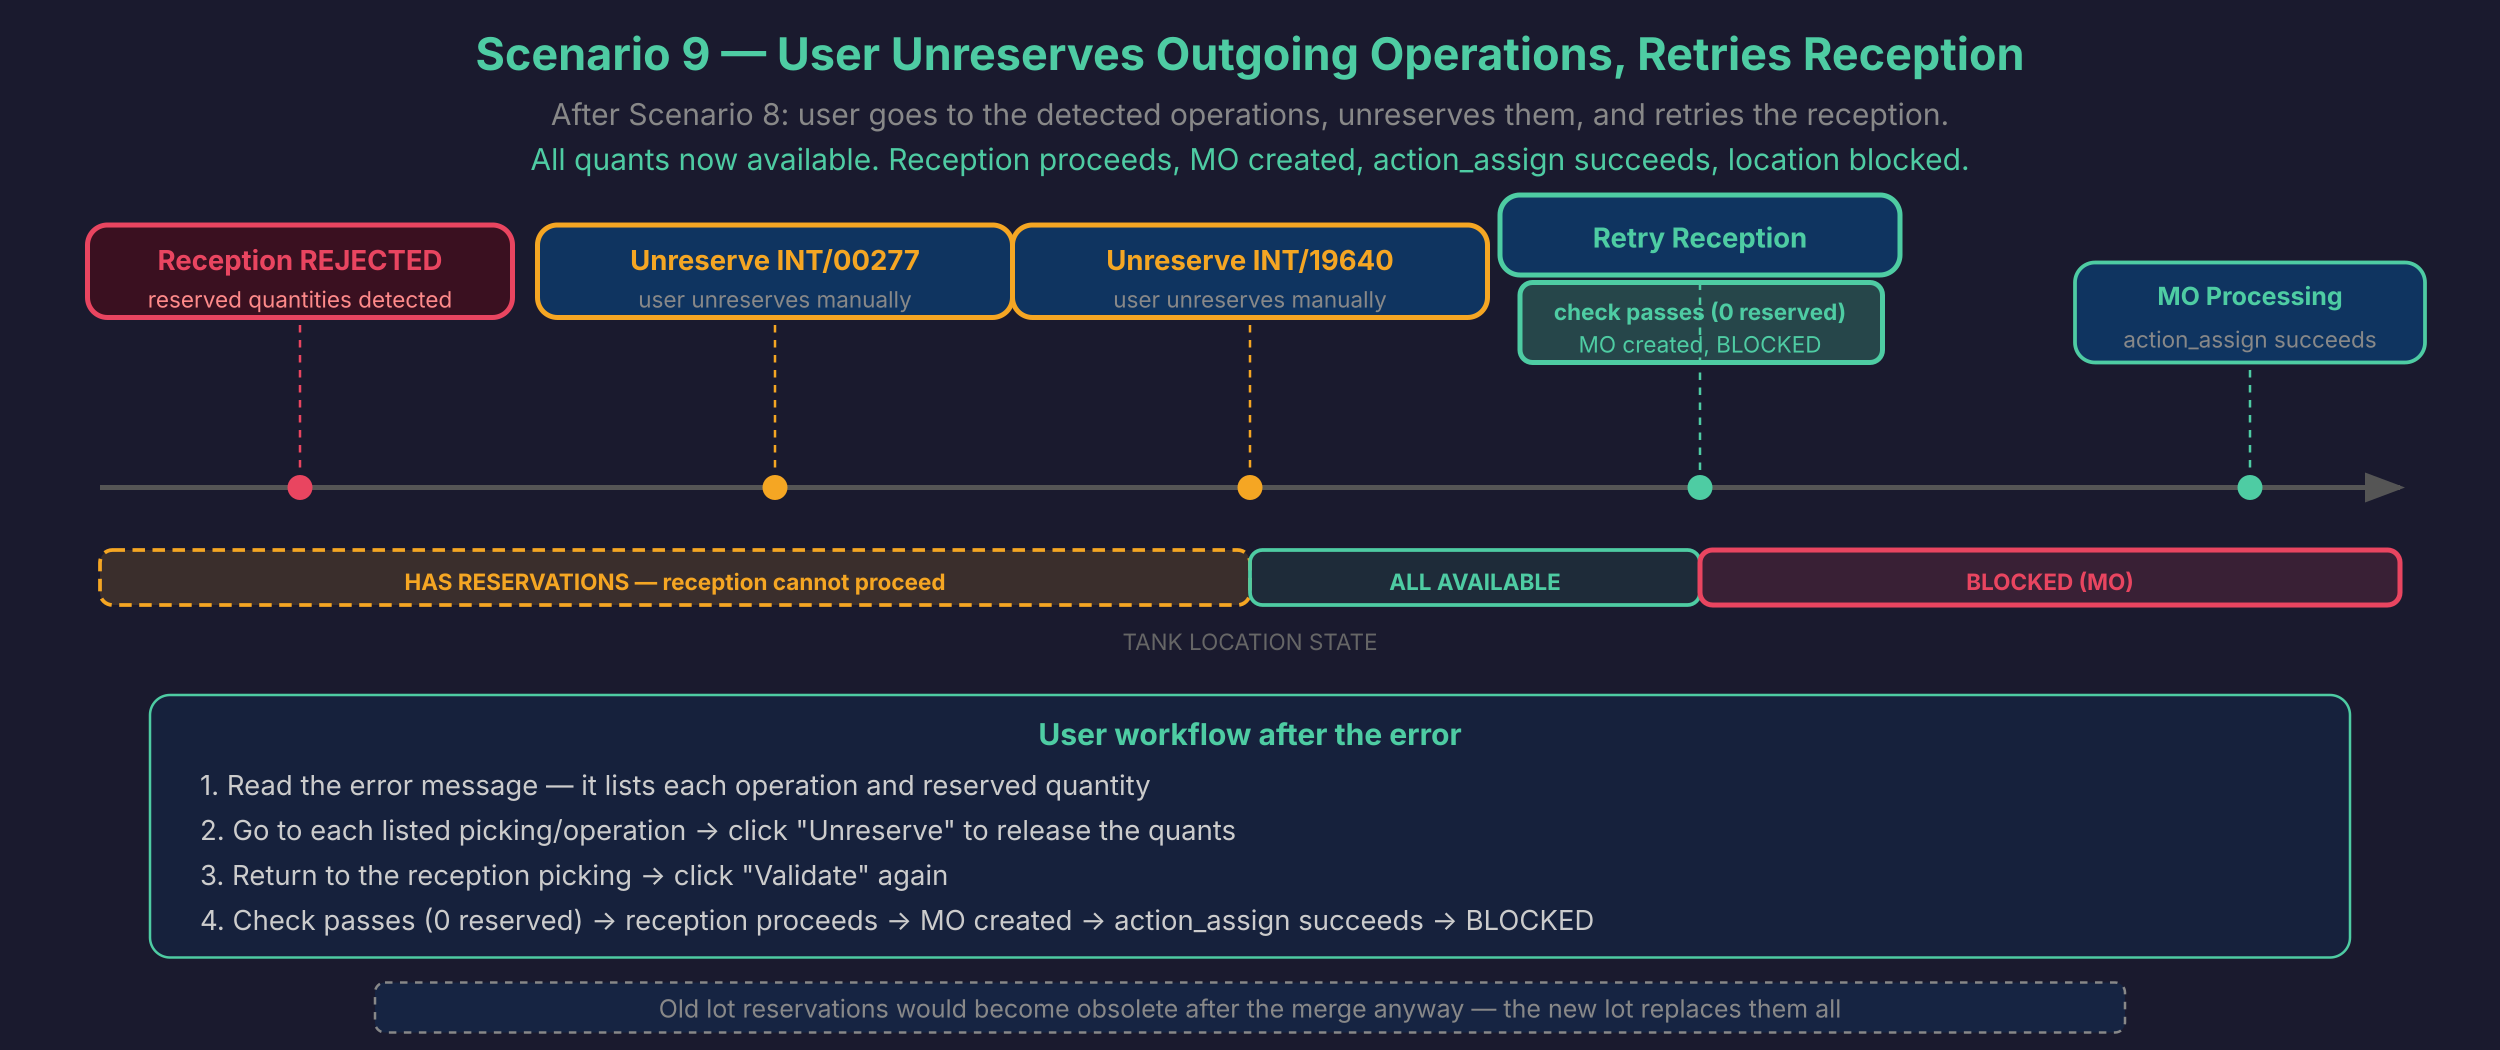
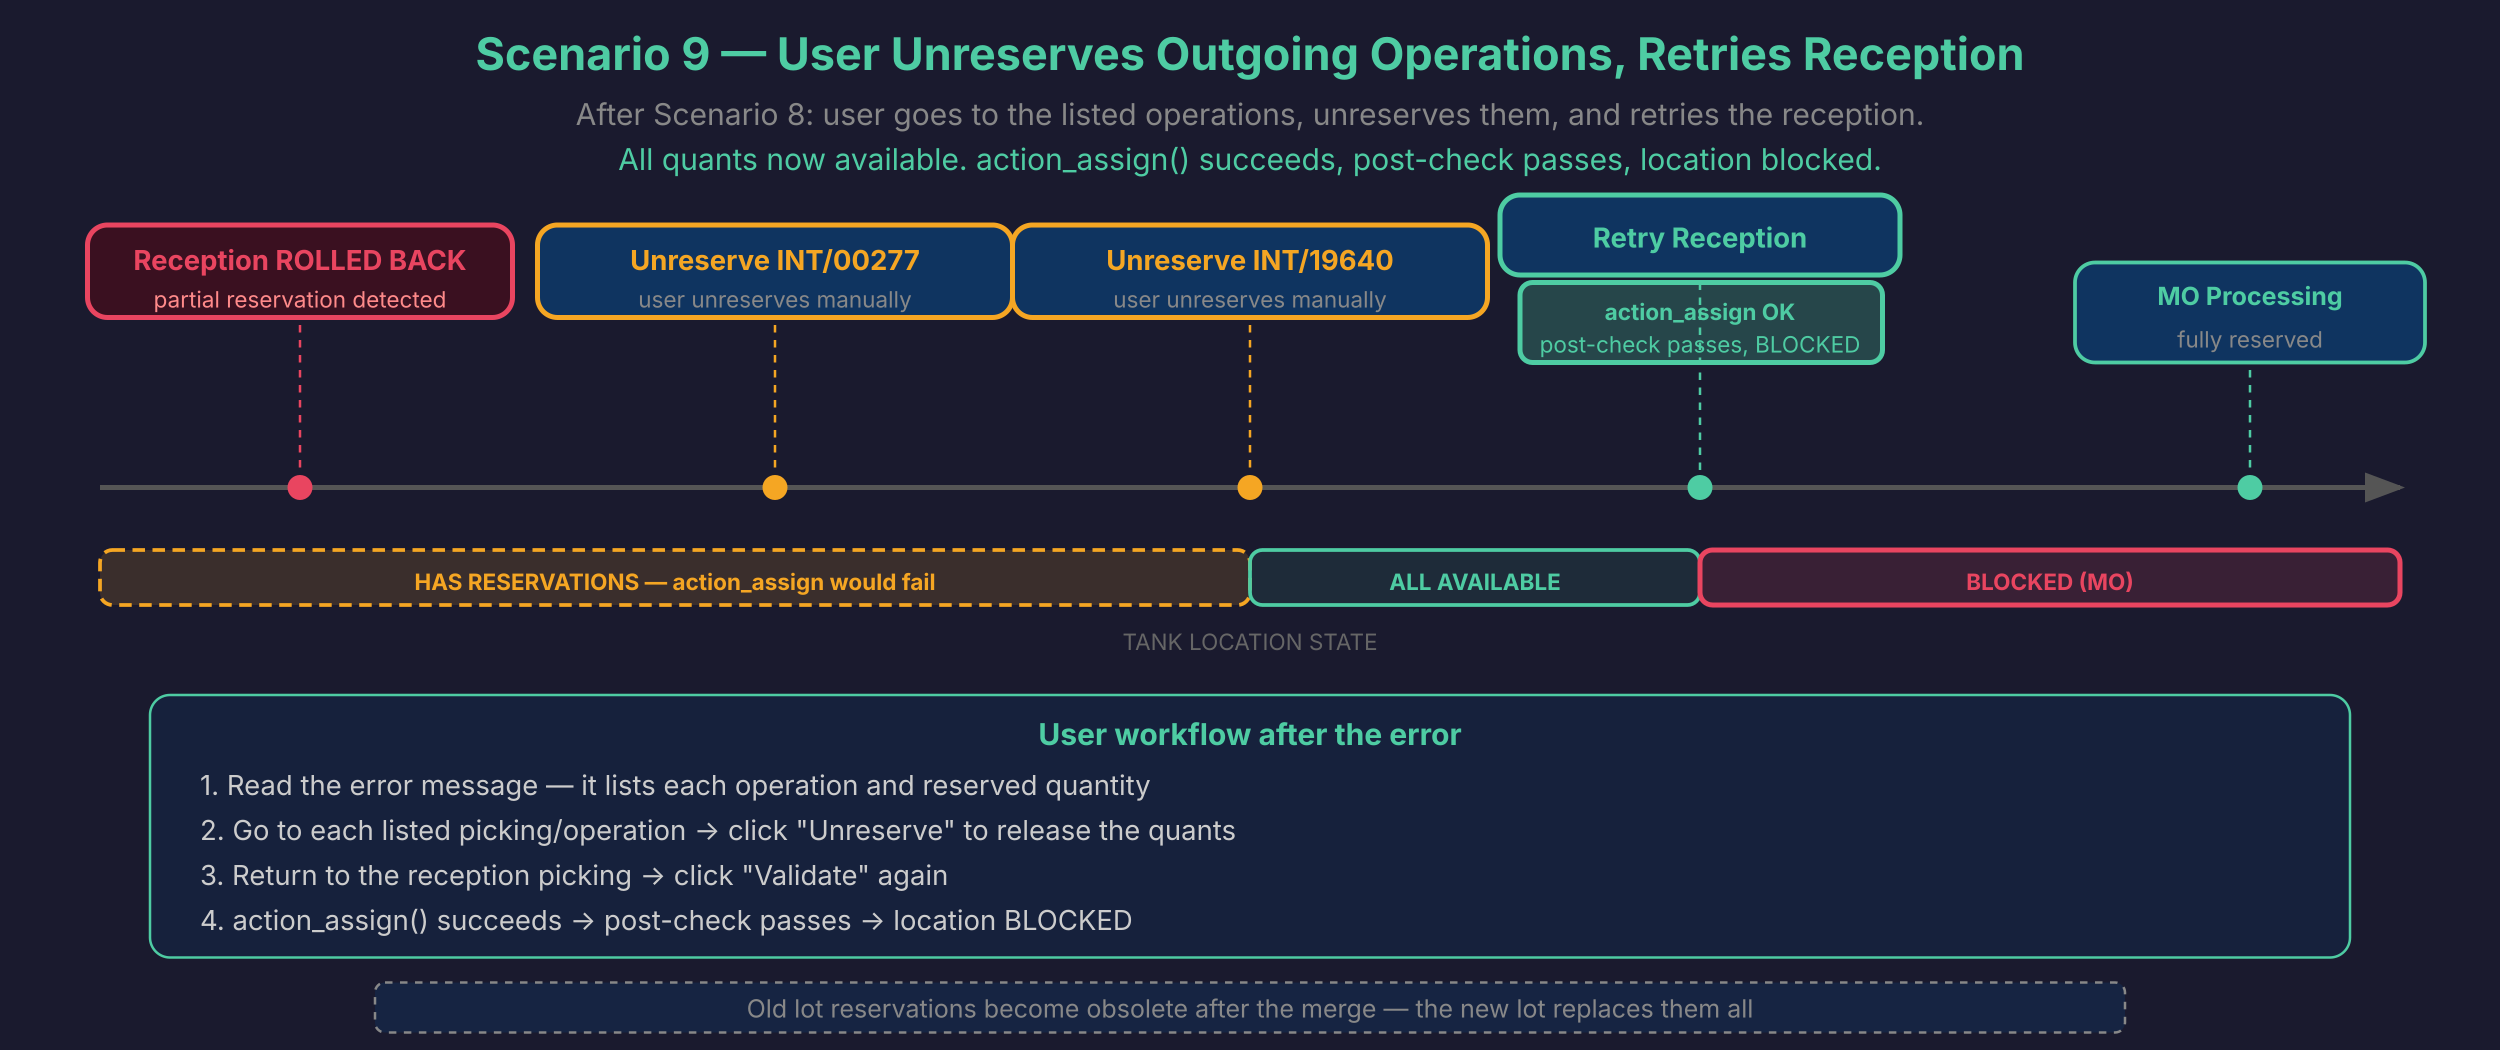
<svg xmlns="http://www.w3.org/2000/svg" width="1000" height="420" viewBox="0 0 1000 420">
  <style>
    text { font-family: -apple-system, BlinkMacSystemFont, 'Segoe UI', sans-serif; }
  </style>
  <defs>
    <marker id="ta" markerWidth="8" markerHeight="6" refX="7" refY="3" orient="auto">
      <polygon points="0 0, 8 3, 0 6" fill="#555" />
    </marker>
  </defs>
  <rect width="1000" height="420" fill="#1a1a2e" />
  <text x="500" y="28" text-anchor="middle" fill="#4ecca3" font-size="18" font-weight="bold">Scenario 9 — User Unreserves Outgoing Operations, Retries Reception</text>
-   <text x="500" y="50" text-anchor="middle" fill="#888" font-size="12">After Scenario 8: user goes to the detected operations, unreserves them, and retries the reception.</text>
-   <text x="500" y="68" text-anchor="middle" fill="#4ecca3" font-size="12">All quants now available. Reception proceeds, MO created, action_assign succeeds, location blocked.</text>
+   <text x="500" y="50" text-anchor="middle" fill="#888" font-size="12">After Scenario 8: user goes to the listed operations, unreserves them, and retries the reception.</text>
+   <text x="500" y="68" text-anchor="middle" fill="#4ecca3" font-size="12">All quants now available. action_assign() succeeds, post-check passes, location blocked.</text>
  <line x1="40" y1="195" x2="960" y2="195" stroke="#555" stroke-width="2" marker-end="url(#ta)" />
  <circle cx="120" cy="195" r="5" fill="#e94560" />
  <circle cx="310" cy="195" r="5" fill="#f5a623" />
  <circle cx="500" cy="195" r="5" fill="#f5a623" />
  <circle cx="680" cy="195" r="5" fill="#4ecca3" />
  <circle cx="900" cy="195" r="5" fill="#4ecca3" />
  <line x1="120" y1="130" x2="120" y2="190" stroke="#e94560" stroke-width="1" stroke-dasharray="3,3" />
  <line x1="310" y1="130" x2="310" y2="190" stroke="#f5a623" stroke-width="1" stroke-dasharray="3,3" />
  <line x1="500" y1="130" x2="500" y2="190" stroke="#f5a623" stroke-width="1" stroke-dasharray="3,3" />
  <line x1="680" y1="113" x2="680" y2="190" stroke="#4ecca3" stroke-width="1" stroke-dasharray="3,3" />
  <line x1="900" y1="148" x2="900" y2="190" stroke="#4ecca3" stroke-width="1" stroke-dasharray="3,3" />
  <rect x="35" y="90" width="170" height="37" rx="8" fill="#3a1020" stroke="#e94560" stroke-width="2" />
-   <text x="120" y="108" text-anchor="middle" fill="#e94560" font-size="11" font-weight="bold">Reception REJECTED</text>
-   <text x="120" y="123" text-anchor="middle" fill="#ff8a8a" font-size="9">reserved quantities detected</text>
+   <text x="120" y="108" text-anchor="middle" fill="#e94560" font-size="11" font-weight="bold">Reception ROLLED BACK</text>
+   <text x="120" y="123" text-anchor="middle" fill="#ff8a8a" font-size="9">partial reservation detected</text>
  <rect x="215" y="90" width="190" height="37" rx="8" fill="#0f3460" stroke="#f5a623" stroke-width="2" />
  <text x="310" y="108" text-anchor="middle" fill="#f5a623" font-size="11" font-weight="bold">Unreserve INT/00277</text>
  <text x="310" y="123" text-anchor="middle" fill="#888" font-size="9">user unreserves manually</text>
  <rect x="405" y="90" width="190" height="37" rx="8" fill="#0f3460" stroke="#f5a623" stroke-width="2" />
  <text x="500" y="108" text-anchor="middle" fill="#f5a623" font-size="11" font-weight="bold">Unreserve INT/19640</text>
  <text x="500" y="123" text-anchor="middle" fill="#888" font-size="9">user unreserves manually</text>
  <rect x="600" y="78" width="160" height="32" rx="8" fill="#0f3460" stroke="#4ecca3" stroke-width="2" />
  <text x="680" y="99" text-anchor="middle" fill="#4ecca3" font-size="11" font-weight="bold">Retry Reception</text>
  <rect x="608" y="113" width="145" height="32" rx="5" fill="#4ecca3" fill-opacity="0.25" stroke="#4ecca3" stroke-width="2" />
-   <text x="680" y="128" text-anchor="middle" fill="#4ecca3" font-size="9" font-weight="bold">check passes (0 reserved)</text>
-   <text x="680" y="141" text-anchor="middle" fill="#4ecca3" font-size="9">MO created, BLOCKED</text>
+   <text x="680" y="128" text-anchor="middle" fill="#4ecca3" font-size="9" font-weight="bold">action_assign OK</text>
+   <text x="680" y="141" text-anchor="middle" fill="#4ecca3" font-size="9">post-check passes, BLOCKED</text>
  <rect x="830" y="105" width="140" height="40" rx="8" fill="#0f3460" stroke="#4ecca3" stroke-width="1.5" />
  <text x="900" y="122" text-anchor="middle" fill="#4ecca3" font-size="10" font-weight="bold">MO Processing</text>
-   <text x="900" y="139" text-anchor="middle" fill="#888" font-size="9">action_assign succeeds</text>
+   <text x="900" y="139" text-anchor="middle" fill="#888" font-size="9">fully reserved</text>
  <rect x="40" y="220" width="460" height="22" rx="5" fill="#f5a623" fill-opacity="0.15" stroke="#f5a623" stroke-width="1.5" stroke-dasharray="5,3" />
-   <text x="270" y="236" text-anchor="middle" fill="#f5a623" font-size="9" font-weight="bold">HAS RESERVATIONS — reception cannot proceed</text>
+   <text x="270" y="236" text-anchor="middle" fill="#f5a623" font-size="9" font-weight="bold">HAS RESERVATIONS — action_assign would fail</text>
  <rect x="500" y="220" width="180" height="22" rx="5" fill="#4ecca3" fill-opacity="0.1" stroke="#4ecca3" stroke-width="1.5" />
  <text x="590" y="236" text-anchor="middle" fill="#4ecca3" font-size="9" font-weight="bold">ALL AVAILABLE</text>
  <rect x="680" y="220" width="280" height="22" rx="5" fill="#e94560" fill-opacity="0.15" stroke="#e94560" stroke-width="2" />
  <text x="820" y="236" text-anchor="middle" fill="#e94560" font-size="9" font-weight="bold">BLOCKED (MO)</text>
  <text x="500" y="260" text-anchor="middle" fill="#666" font-size="9">TANK LOCATION STATE</text>
  <rect x="60" y="278" width="880" height="105" rx="8" fill="#0f3460" fill-opacity="0.3" stroke="#4ecca3" stroke-width="1" />
  <text x="500" y="298" text-anchor="middle" fill="#4ecca3" font-size="12" font-weight="bold">User workflow after the error</text>
  <text x="80" y="318" fill="#ccc" font-size="11">1. Read the error message — it lists each operation and reserved quantity</text>
  <text x="80" y="336" fill="#ccc" font-size="11">2. Go to each listed picking/operation → click "Unreserve" to release the quants</text>
  <text x="80" y="354" fill="#ccc" font-size="11">3. Return to the reception picking → click "Validate" again</text>
-   <text x="80" y="372" fill="#ccc" font-size="11">4. Check passes (0 reserved) → reception proceeds → MO created → action_assign succeeds → BLOCKED</text>
+   <text x="80" y="372" fill="#ccc" font-size="11">4. action_assign() succeeds → post-check passes → location BLOCKED</text>
  <rect x="150" y="393" width="700" height="20" rx="4" fill="#0f3460" fill-opacity="0.4" stroke="#888" stroke-width="1" stroke-dasharray="3,3" />
-   <text x="500" y="407" text-anchor="middle" fill="#888" font-size="10">Old lot reservations would become obsolete after the merge anyway — the new lot replaces them all</text>
+   <text x="500" y="407" text-anchor="middle" fill="#888" font-size="10">Old lot reservations become obsolete after the merge — the new lot replaces them all</text>
</svg>
